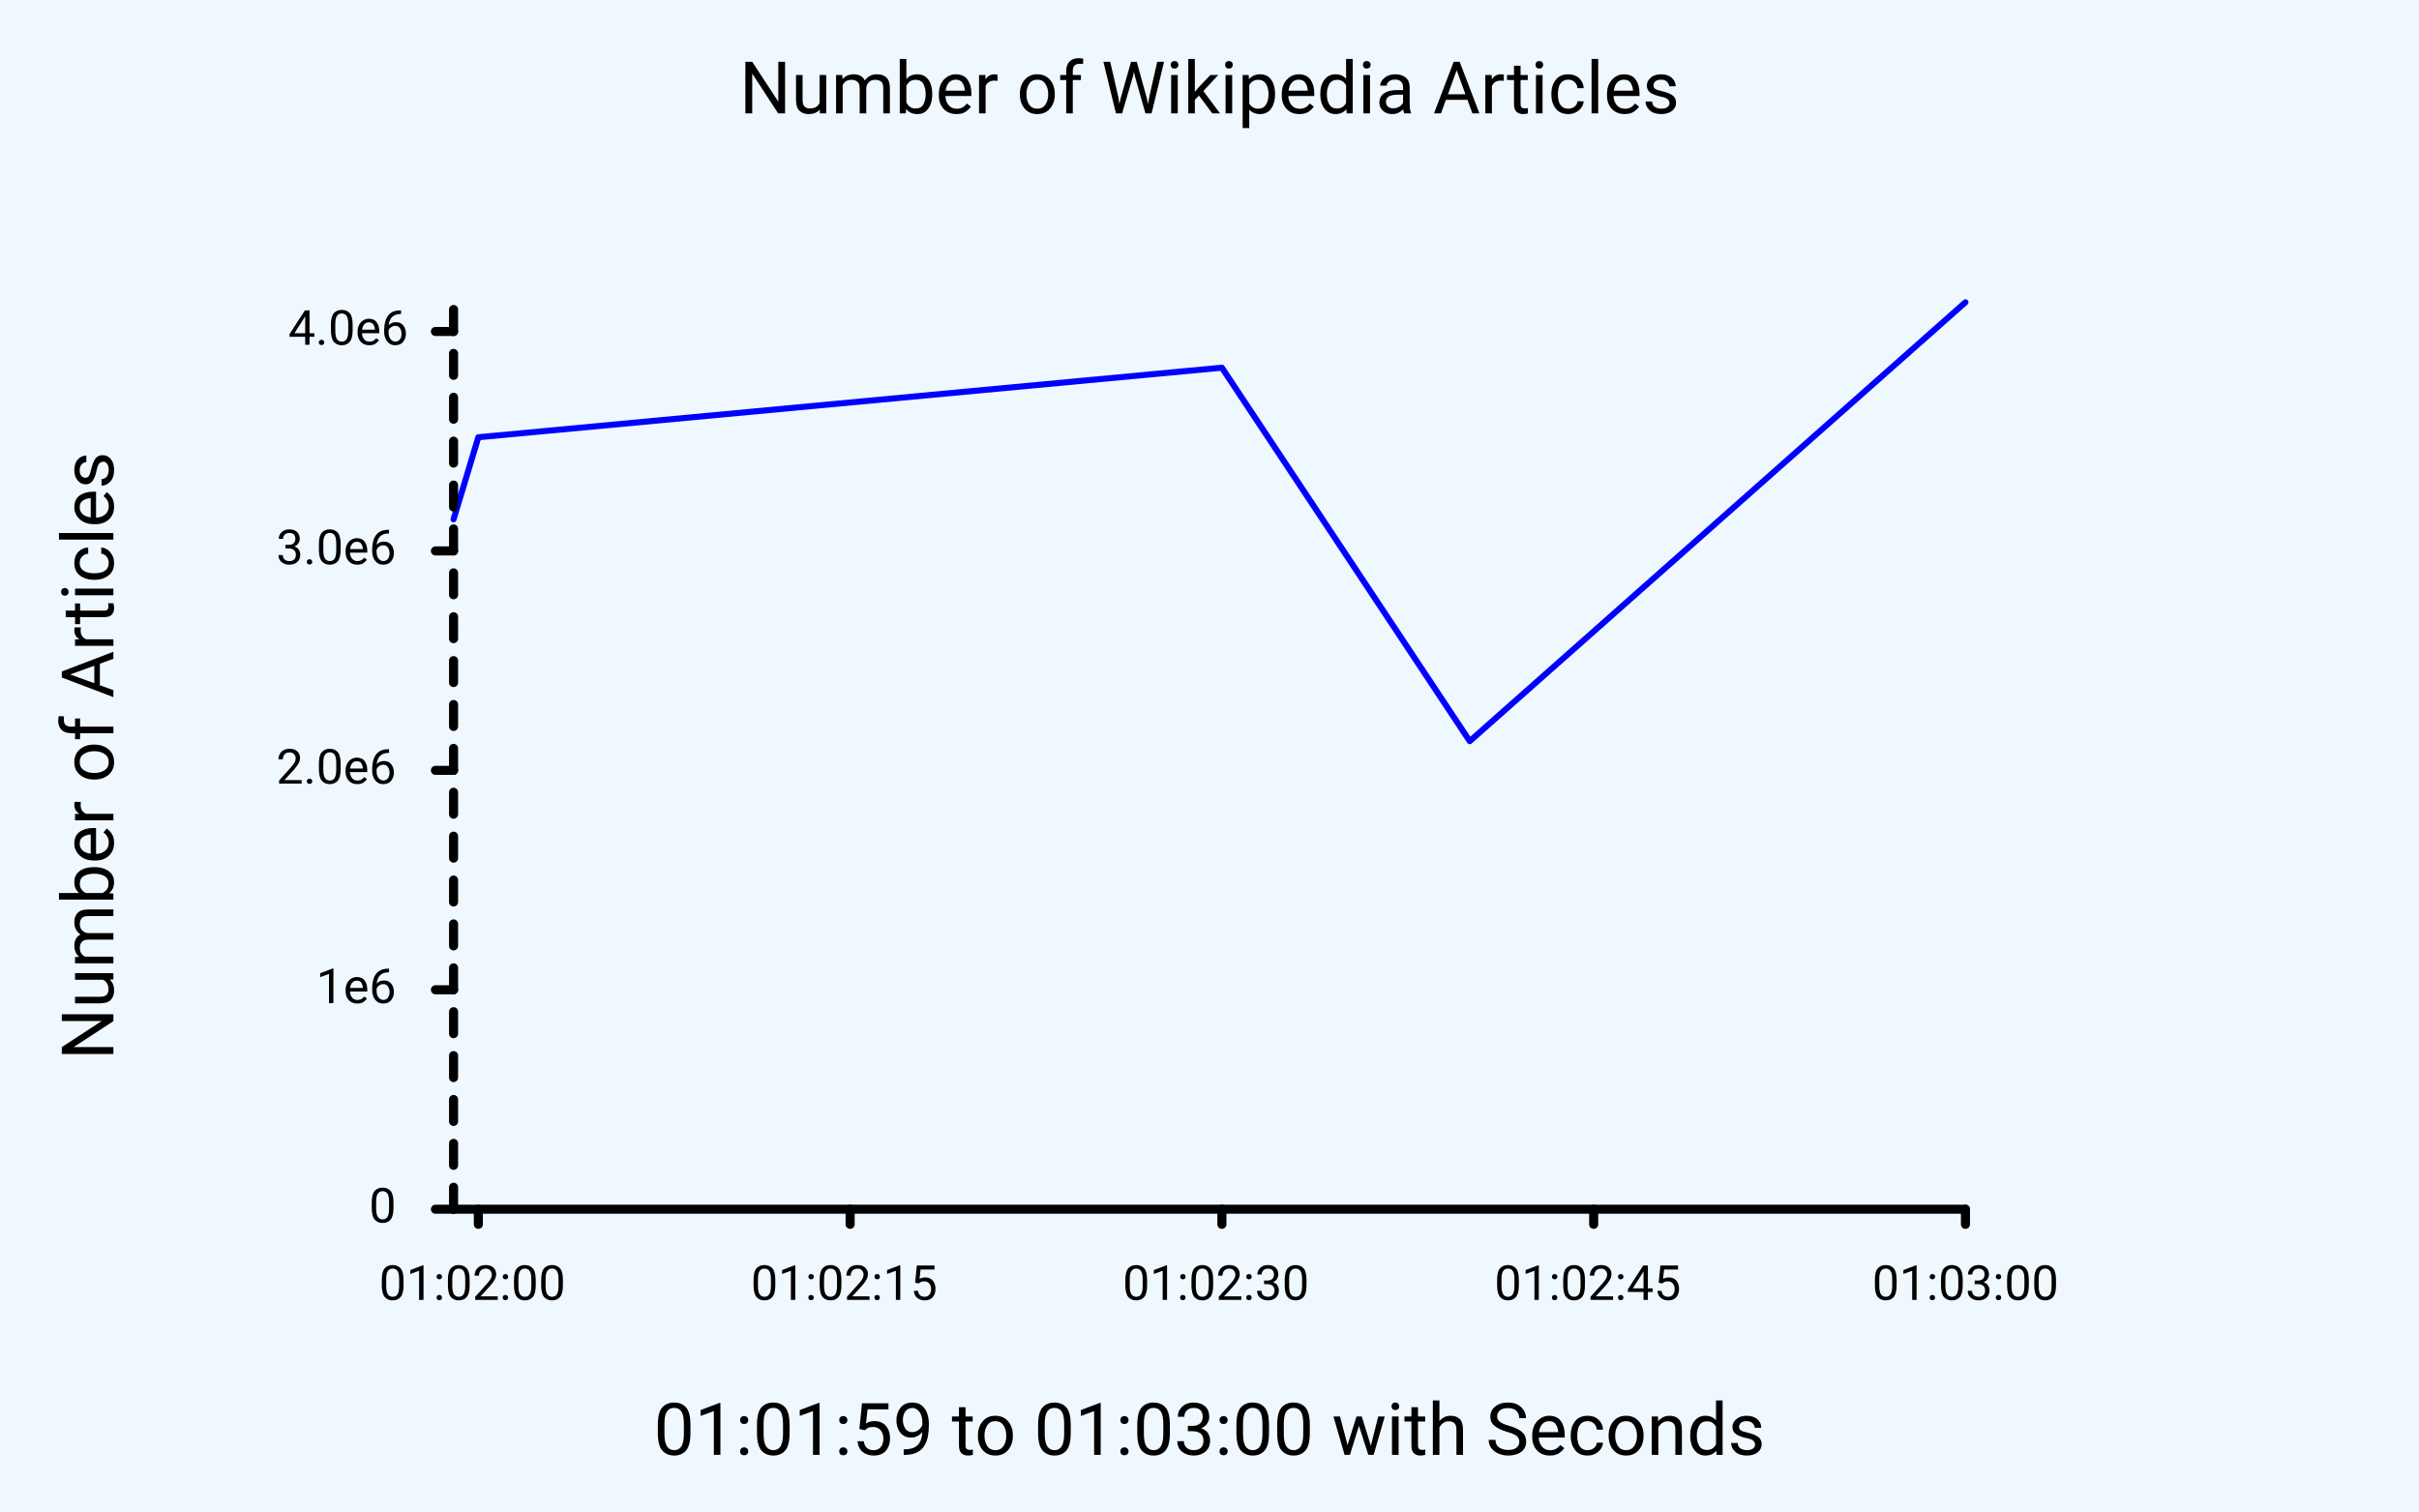
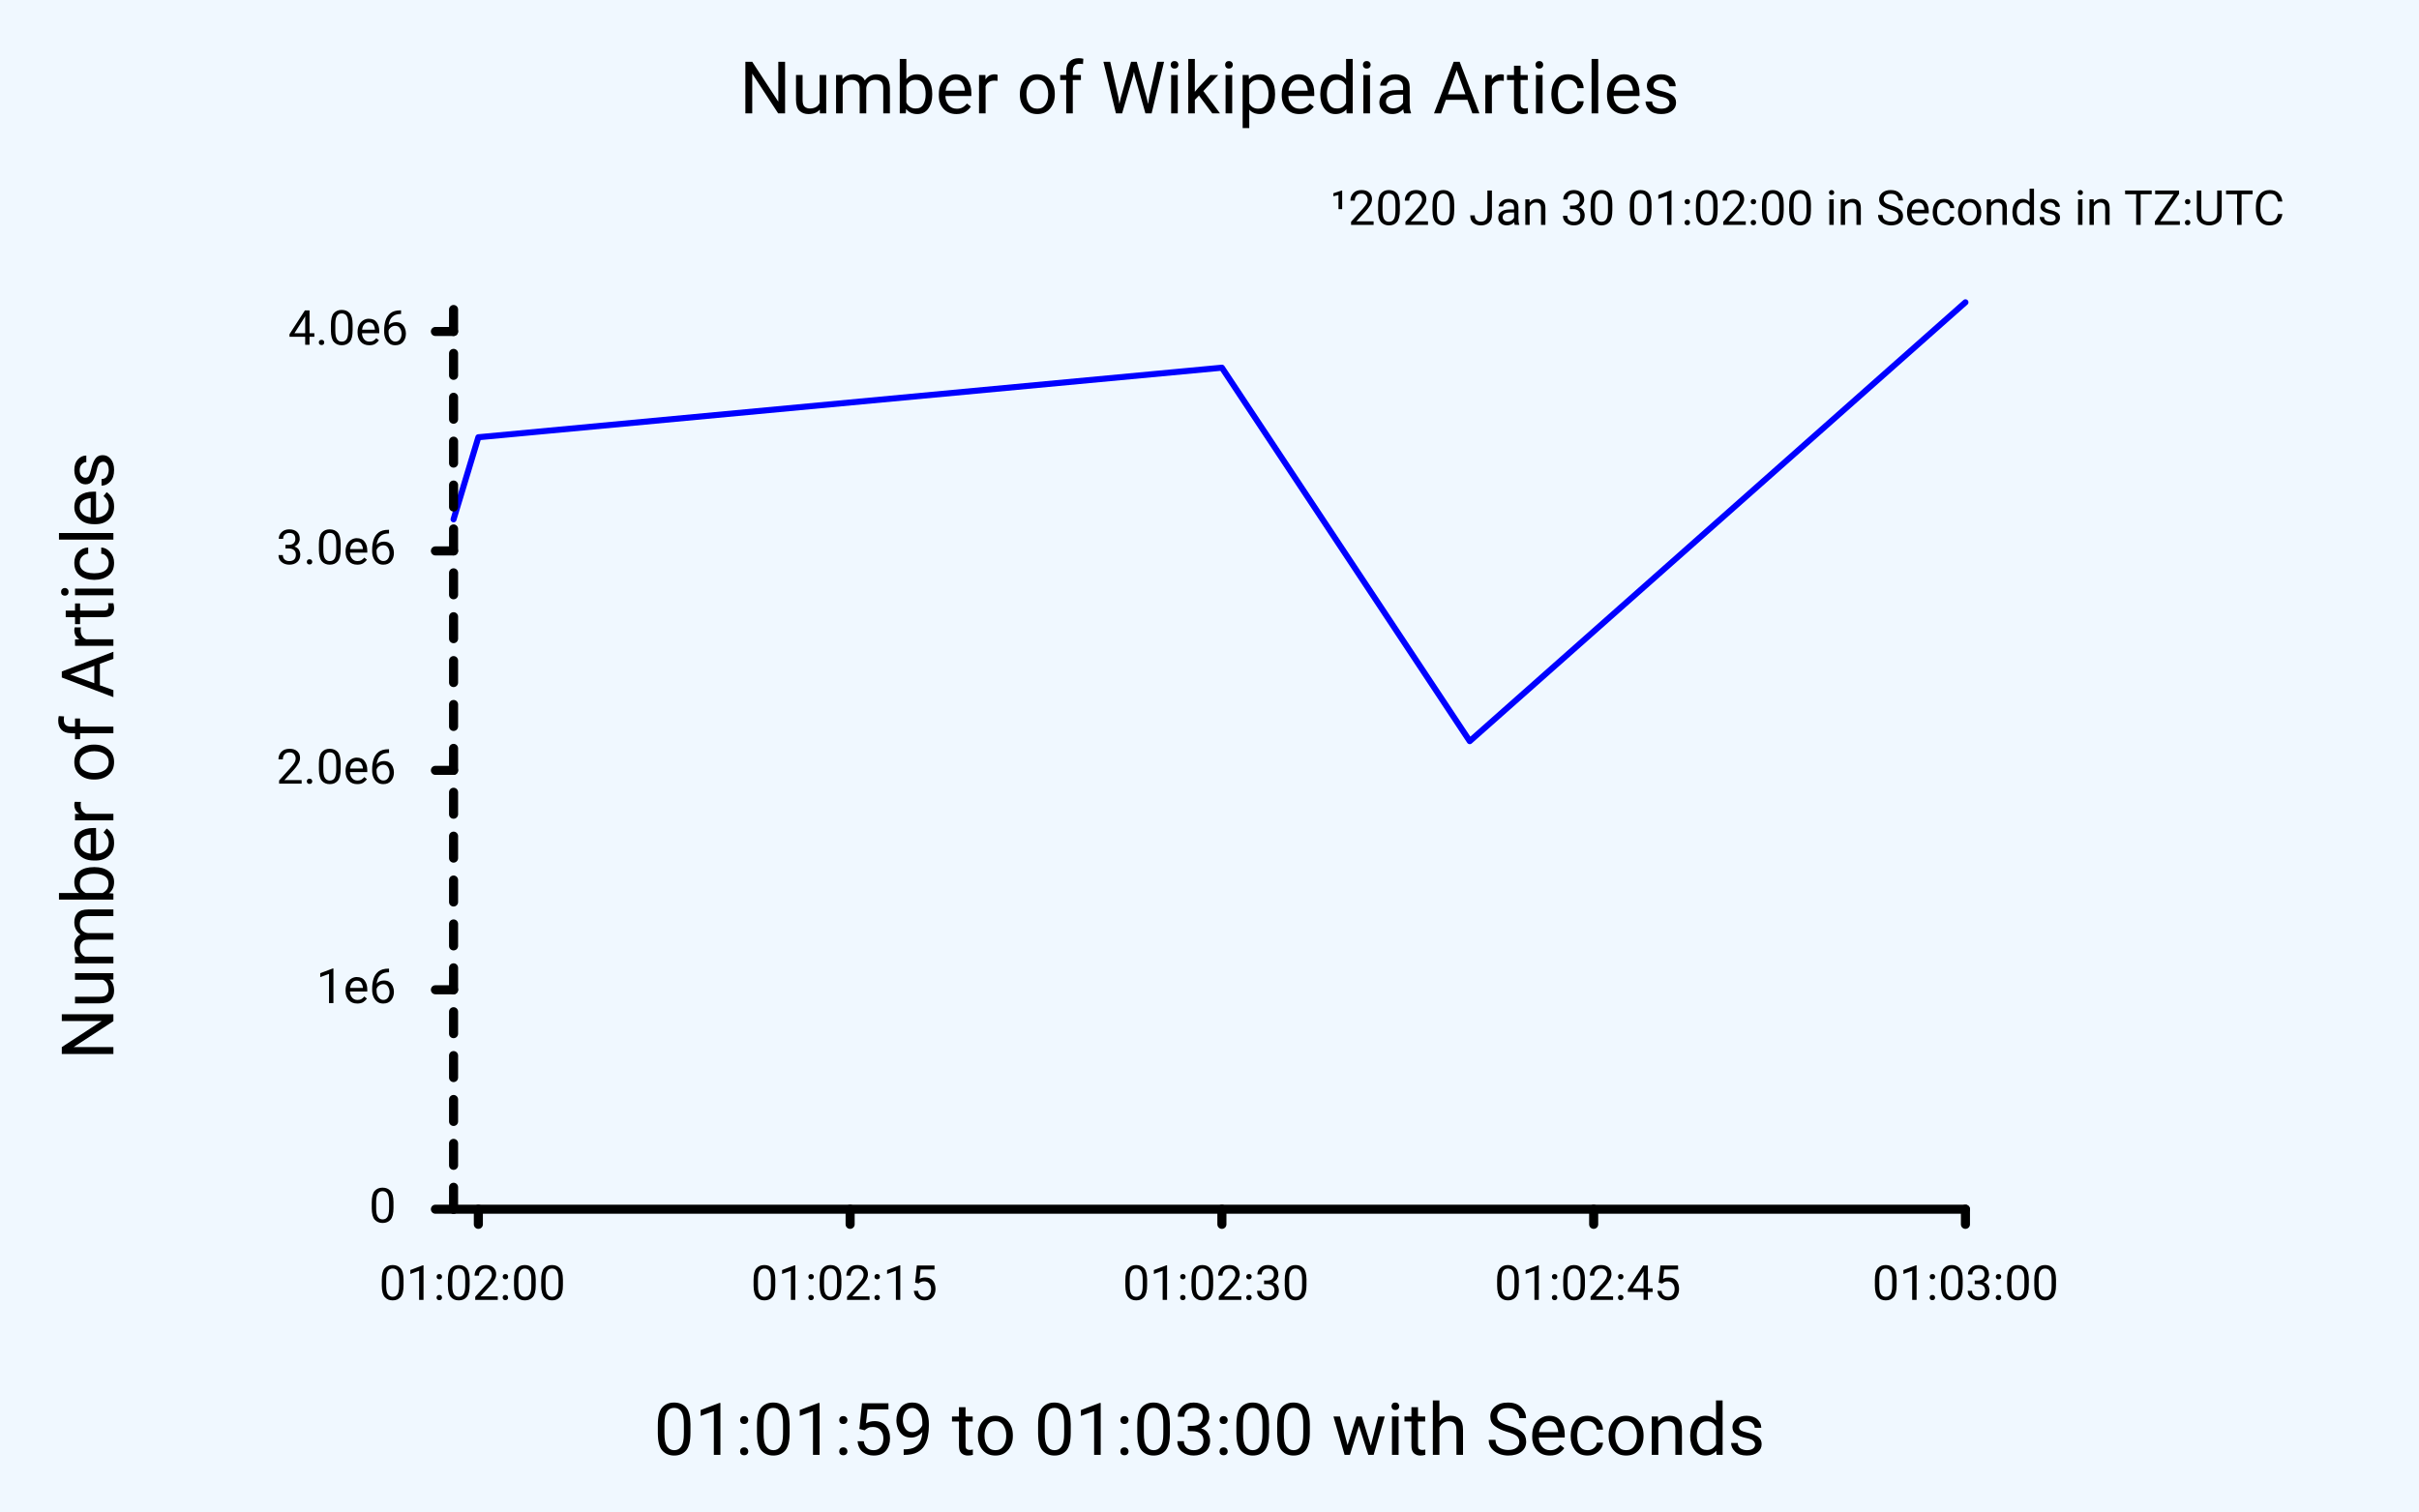
<svg xmlns="http://www.w3.org/2000/svg" class="poloto" width="800" height="500" viewBox="0 0 800 500">
  <style>
 .poloto{
  stroke-linecap:round;
  stroke-linejoin:round;
  font-family:Roboto,sans-serif;
  font-size:16px;
}
.poloto_background{fill:AliceBlue;}
.poloto_scatter{stroke-width:7}
.poloto_line{stroke-width:2}
.poloto_text{fill: black;}
.poloto_name{font-size:24px;dominant-baseline:start;text-anchor:middle;}
.poloto_where{dominant-baseline:middle;text-anchor:start}
.poloto_text.poloto_legend{font-size:20px;dominant-baseline:middle;text-anchor:start;}
.poloto_text.poloto_ticks.poloto_y{dominant-baseline:middle;text-anchor:end}
.poloto_text.poloto_ticks.poloto_x{dominant-baseline:start;text-anchor:middle}
.poloto_imgs.poloto_ticks{stroke: black;stroke-width:3;fill:none;stroke-dasharray:none}
.poloto_grid{stroke:gray;stroke-width:0.5}

.poloto0.poloto_stroke{stroke:blue;}
.poloto1.poloto_stroke{stroke:red;}
.poloto2.poloto_stroke{stroke:green;}
.poloto3.poloto_stroke{stroke:gold;}
.poloto4.poloto_stroke{stroke:aqua;}
.poloto5.poloto_stroke{stroke:lime;}
.poloto6.poloto_stroke{stroke:orange;}
.poloto7.poloto_stroke{stroke:chocolate;}
.poloto0.poloto_fill{fill:blue;}
.poloto1.poloto_fill{fill:red;}
.poloto2.poloto_fill{fill:green;}
.poloto3.poloto_fill{fill:gold;}
.poloto4.poloto_fill{fill:aqua;}
.poloto5.poloto_fill{fill:lime;}
.poloto6.poloto_fill{fill:orange;}
.poloto7.poloto_fill{fill:chocolate;}
	</style>
  <circle r="1e5" class="poloto_background" />
  <g id="poloto_plot0" class="poloto_plot poloto_imgs poloto_line poloto0 poloto_stroke" fill="none" stroke="black">
    <path d=" M 150.00 171.79 L 158.20 144.64 L 404.10 121.63 L 486.07 245.17 L 650.00 100.00" />
  </g>
  <text class="poloto_text poloto_name poloto_title" x="400.00" y="37.50">Number of Wikipedia Articles</text>
  <text class="poloto_text poloto_name poloto_x" x="400.00" y="481.25">01:01:59 to 01:03:00 with Seconds</text>
  <text class="poloto_text poloto_name poloto_y" x="37.50" y="250.00" transform="rotate(-90,37.50,250.00)">Number of Articles</text>
+   <text class="poloto_text poloto_where poloto_x" x="440.00" y="70.00"> ¹2020 Jan 30 01:02:00 in Seconds in TZ:UTC</text>
  <text class="poloto_text poloto_ticks poloto_y">
    <tspan x="135.00" y="400.00">0</tspan>
    <tspan x="135.00" y="327.41">1e6</tspan>
    <tspan x="135.00" y="254.83">2.0e6</tspan>
    <tspan x="135.00" y="182.24">3.0e6</tspan>
    <tspan x="135.00" y="109.65">4.0e6</tspan>
  </text>
  <g class="poloto_imgs poloto_ticks poloto_y">
    <line x1="150.00" x2="144.00" y1="400.00" y2="400.00" />
    <line x1="150.00" x2="144.00" y1="327.41" y2="327.41" />
    <line x1="150.00" x2="144.00" y1="254.83" y2="254.83" />
    <line x1="150.00" x2="144.00" y1="182.24" y2="182.24" />
    <line x1="150.00" x2="144.00" y1="109.65" y2="109.65" />
  </g>
  <text class="poloto_text poloto_ticks poloto_x">
    <tspan x="158.20" y="430.00">01:02:00</tspan>
    <tspan x="281.15" y="430.00">01:02:15</tspan>
    <tspan x="404.10" y="430.00">01:02:30</tspan>
    <tspan x="527.05" y="430.00">01:02:45</tspan>
    <tspan x="650.00" y="430.00">01:03:00</tspan>
  </text>
  <g class="poloto_imgs poloto_ticks poloto_x">
    <line x1="158.20" x2="158.20" y1="400.00" y2="405.00" />
    <line x1="281.15" x2="281.15" y1="400.00" y2="405.00" />
    <line x1="404.10" x2="404.10" y1="400.00" y2="405.00" />
    <line x1="527.05" x2="527.05" y1="400.00" y2="405.00" />
    <line x1="650.00" x2="650.00" y1="400.00" y2="405.00" />
  </g>
  <path class="poloto_imgs poloto_ticks poloto_x" d=" M 150.00 400.00 L 650.00 400.00" />
  <path class="poloto_imgs poloto_ticks poloto_y" style="stroke-dasharray:7.259;stroke-dashoffset:-0;" d=" M 150.00 400.00 L 150.00 100.00" />
</svg>
